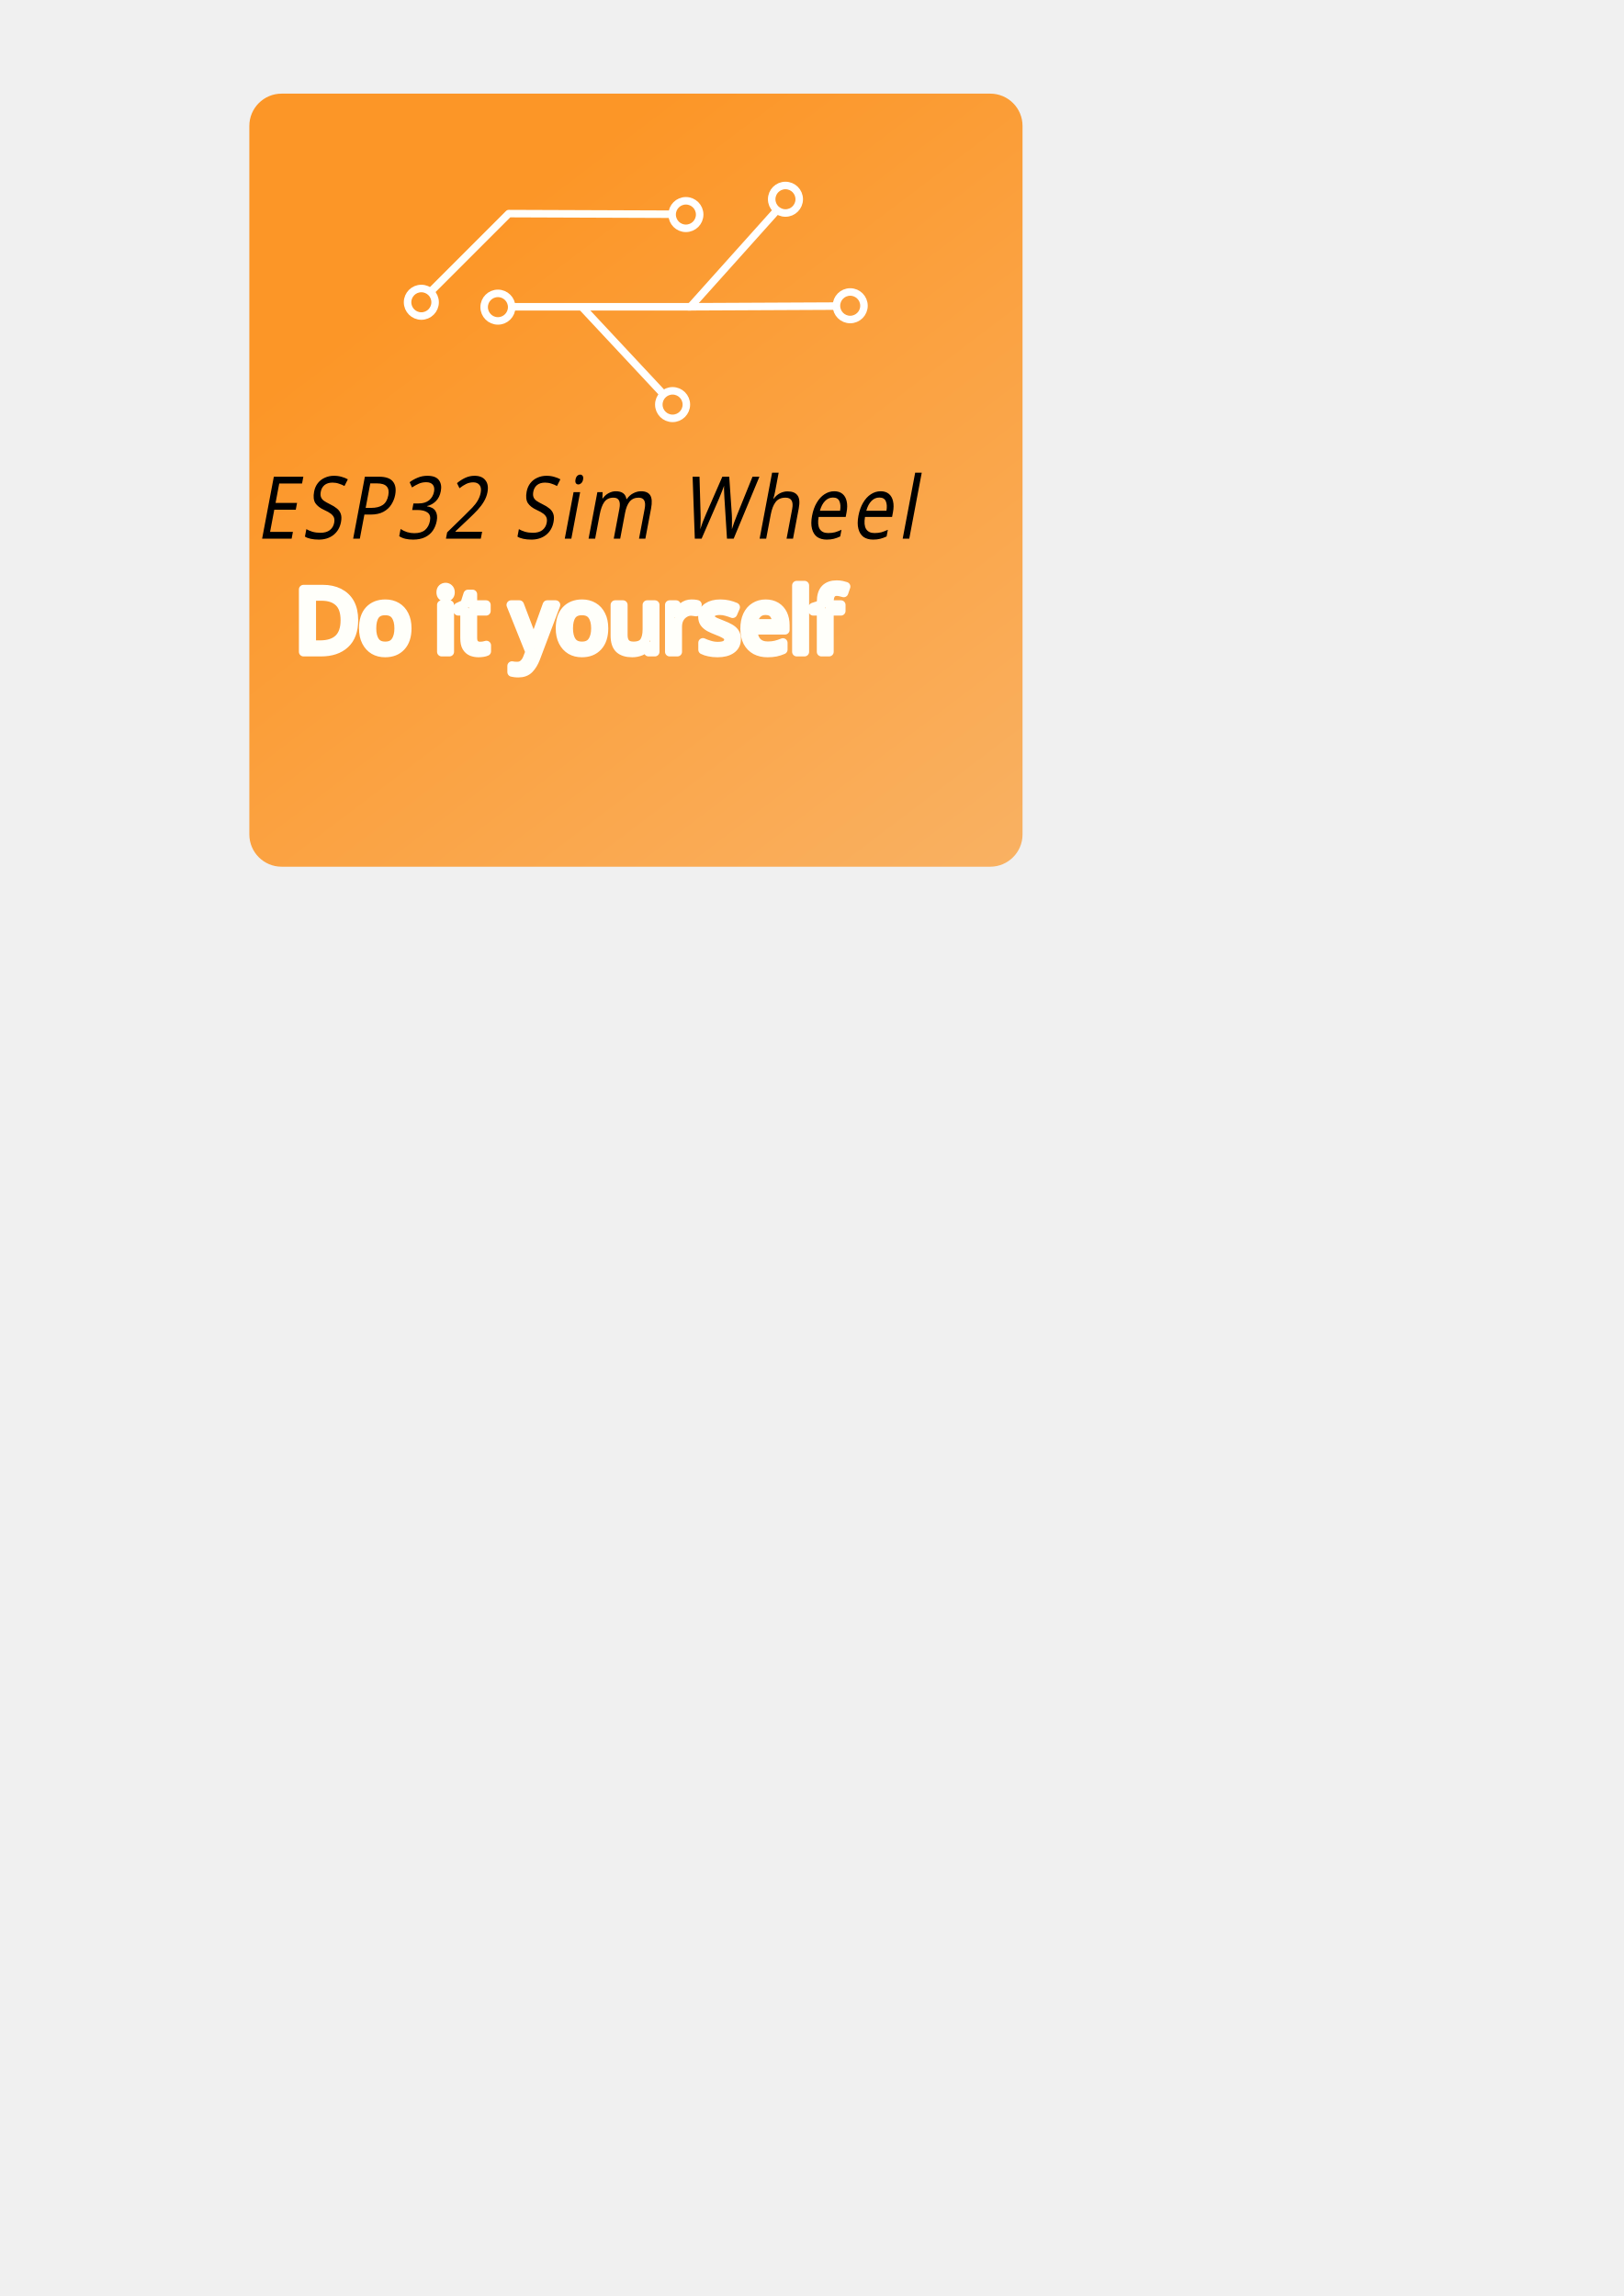
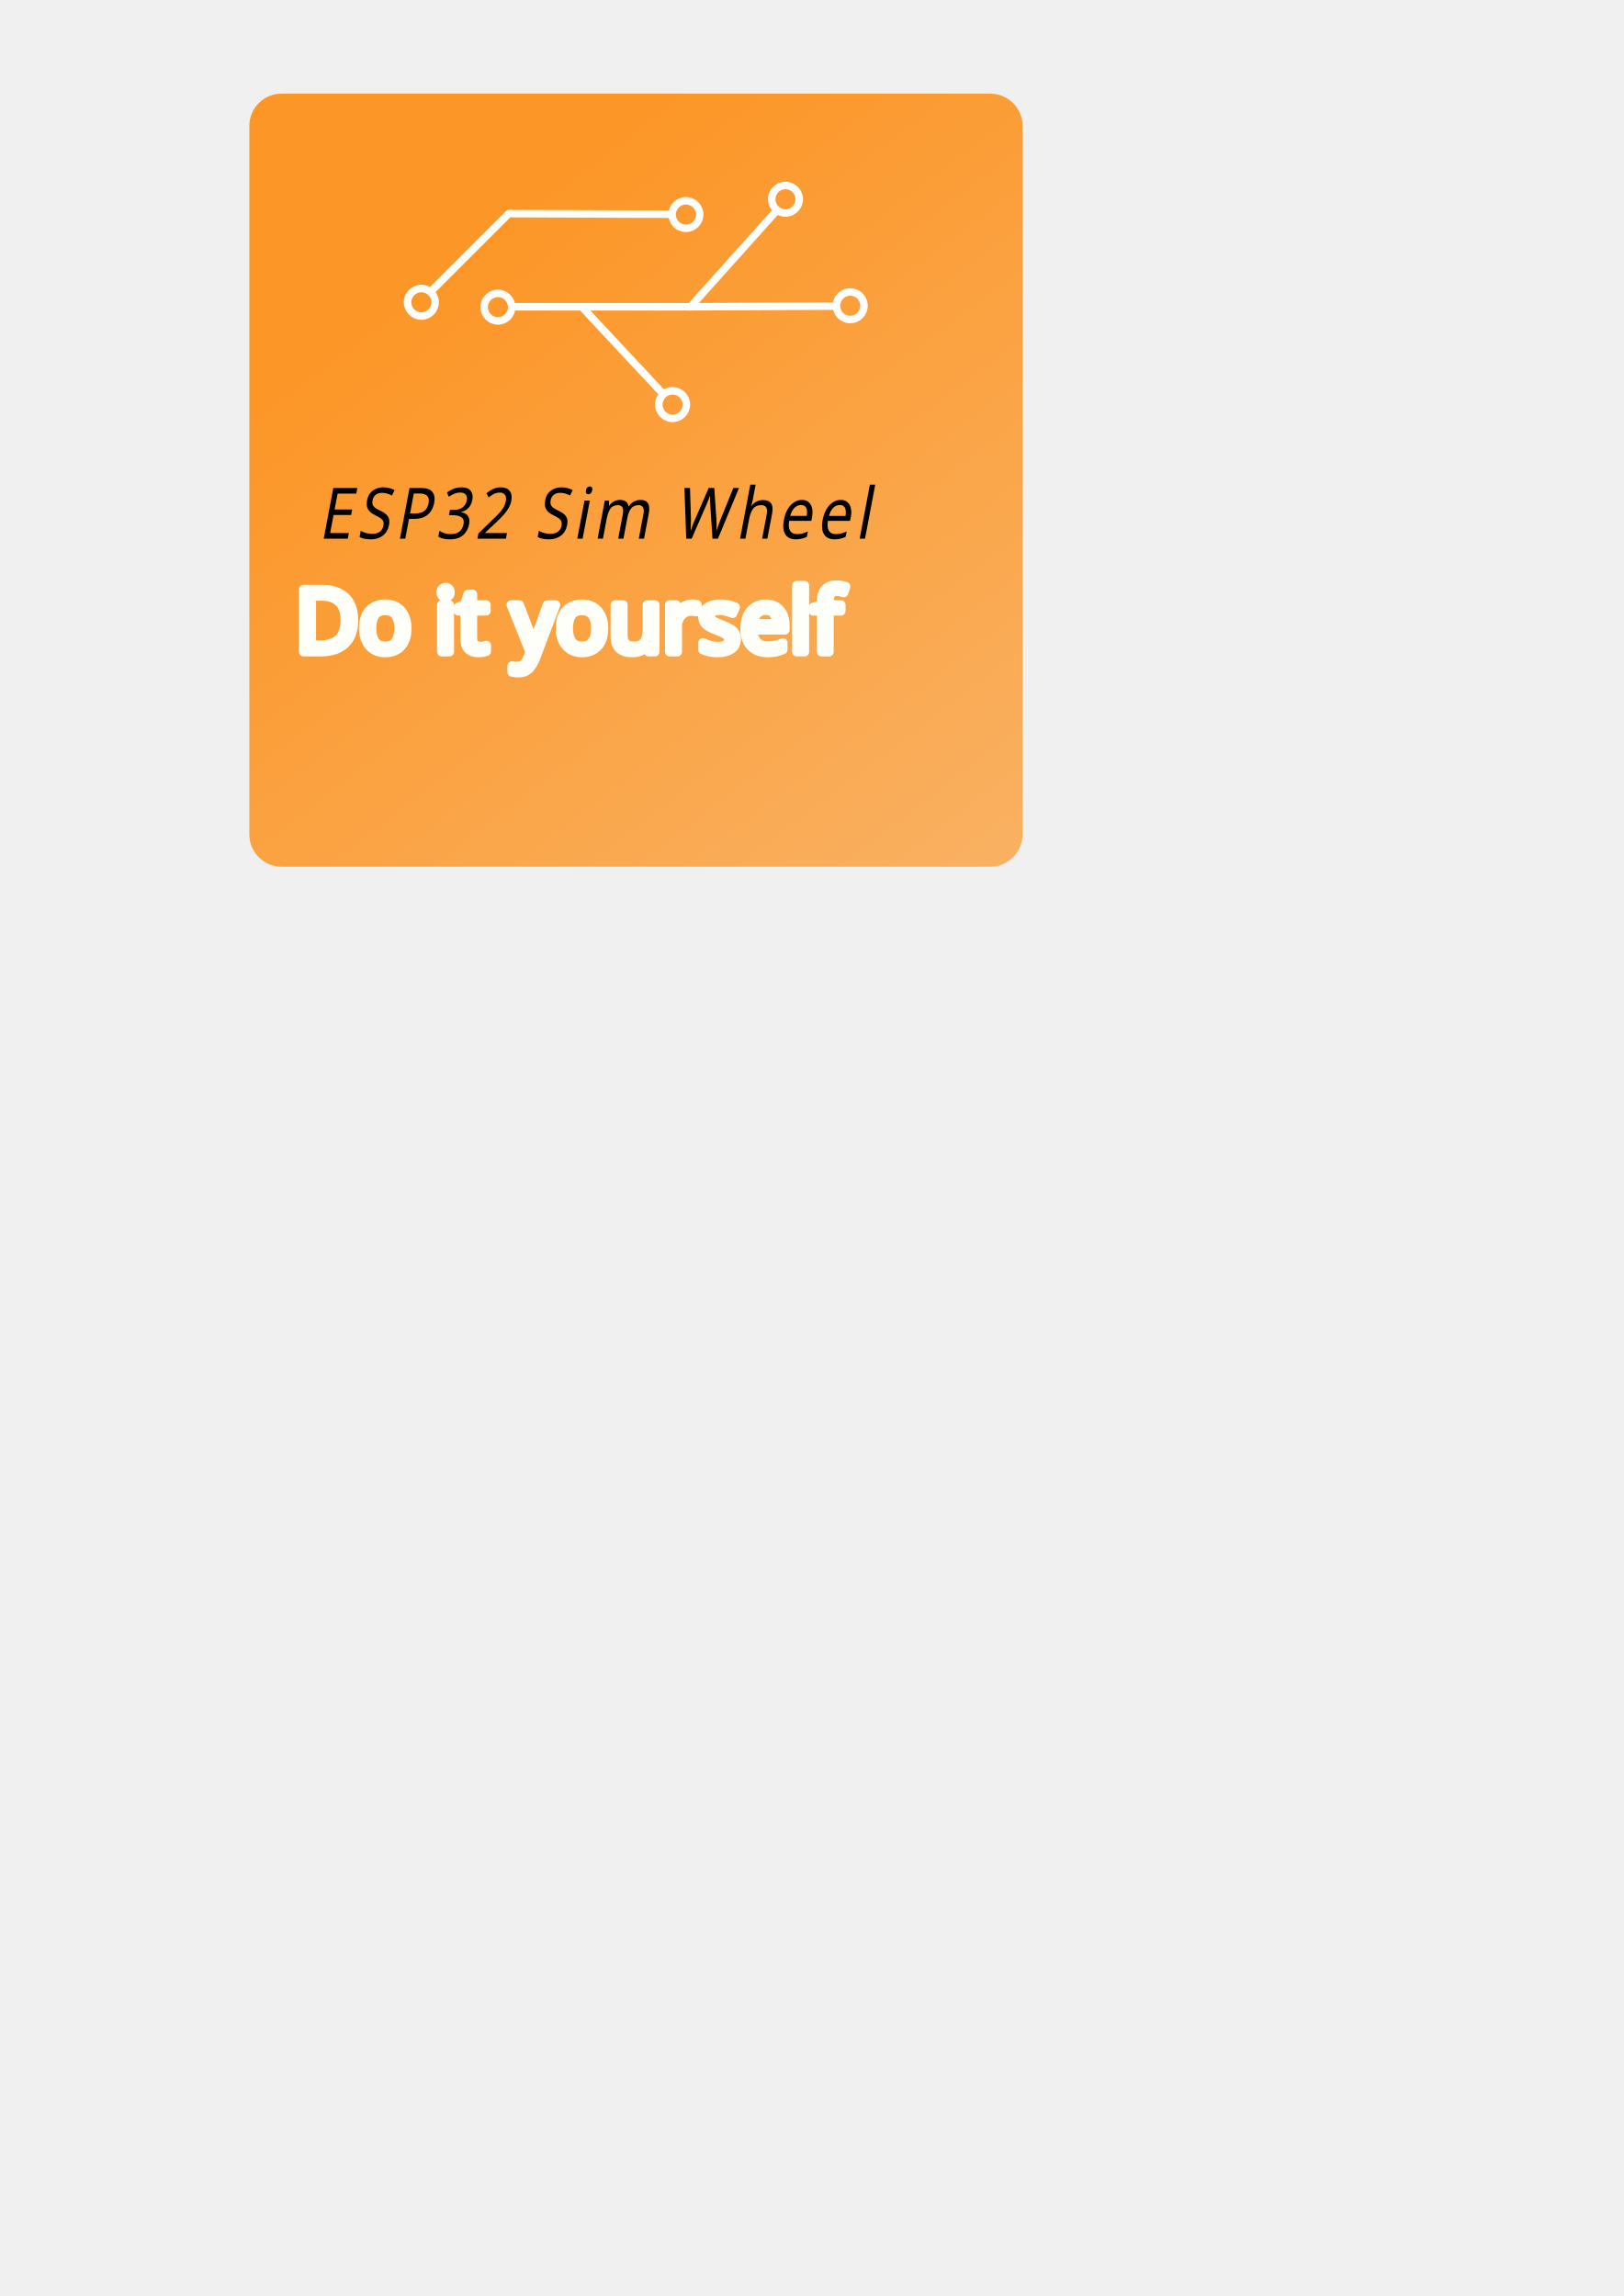
<svg xmlns="http://www.w3.org/2000/svg" xmlns:xlink="http://www.w3.org/1999/xlink" width="210mm" height="297mm" viewBox="0 0 210 297" version="1.1" id="svg5">
  <defs id="defs2">
    <rect x="206.003" y="301.857" width="206.423" height="45.405" id="rect23754" />
    <rect x="168.556" y="64.509" width="285.981" height="36.862" id="rect1782" />
    <linearGradient id="linearGradient818">
      <stop style="stop-color:#fc9627;stop-opacity:1;" offset="0.107" id="stop814" />
      <stop style="stop-color:#f8ba76;stop-opacity:1" offset="1" id="stop816" />
    </linearGradient>
    <linearGradient xlink:href="#linearGradient818" id="linearGradient820" x1="56.294" y1="12.736" x2="153.18" y2="140.57" gradientUnits="userSpaceOnUse" />
  </defs>
  <g id="layer1" style="display:inline">
    <rect style="display:inline;fill:url(#linearGradient820);fill-opacity:1;stroke-width:0.265" id="rect16994" width="100" height="100" x="32.248" y="12.113" ry="4.176" />
  </g>
  <g id="layer2">
    <g id="g27206" transform="matrix(0.8094932,0,0,0.8094932,15.08206,5.918932)">
      <path style="display:inline;fill:#ffffff;fill-opacity:0;stroke:#fffffa;stroke-width:1.2;stroke-linecap:round;stroke-linejoin:round;stroke-miterlimit:3.3;stroke-dasharray:none;stroke-opacity:1" d="m 50.542,38.926 c 4.035,-4.035 8.069,-8.069 12.104,-12.104 l 25.473,0.096" id="path24447" />
      <circle style="display:inline;fill:#ffffff;fill-opacity:0;stroke:#ffffff;stroke-width:1.2;stroke-linecap:round;stroke-linejoin:round;stroke-miterlimit:3.3;stroke-dasharray:none;stroke-opacity:1" id="path24501" cx="48.687" cy="40.99" r="2.2" />
      <circle style="display:inline;fill:#ffffff;fill-opacity:0;stroke:#ffffff;stroke-width:1.2;stroke-linecap:round;stroke-linejoin:round;stroke-miterlimit:3.3;stroke-dasharray:none;stroke-opacity:1" id="circle26928" cx="90.956" cy="26.974" r="2.2" />
      <path style="fill:#ffffff;fill-opacity:0;stroke:#ffffff;stroke-width:1.2;stroke-linecap:round;stroke-linejoin:round;stroke-miterlimit:3.3;stroke-dasharray:none;stroke-opacity:1" d="m 63.536,41.713 28.142,2e-6 13.459,-15.017" id="path26930" />
      <path style="fill:#ffffff;fill-opacity:0;stroke:#ffffff;stroke-width:1.2;stroke-linecap:round;stroke-linejoin:round;stroke-miterlimit:3.3;stroke-dasharray:none;stroke-opacity:1" d="M 91.345,41.713 114.704,41.602" id="path26985" />
      <circle style="display:inline;fill:#ffffff;fill-opacity:0;stroke:#ffffff;stroke-width:1.2;stroke-linecap:round;stroke-linejoin:round;stroke-miterlimit:3.3;stroke-dasharray:none;stroke-opacity:1" id="circle26987" cx="106.862" cy="24.527" r="2.2" />
      <circle style="display:inline;fill:#ffffff;fill-opacity:0;stroke:#ffffff;stroke-width:1.2;stroke-linecap:round;stroke-linejoin:round;stroke-miterlimit:3.3;stroke-dasharray:none;stroke-opacity:1" id="circle27087" cx="60.922" cy="41.769" r="2.2" />
      <circle style="display:inline;fill:#ffffff;fill-opacity:0;stroke:#ffffff;stroke-width:1.2;stroke-linecap:round;stroke-linejoin:round;stroke-miterlimit:3.3;stroke-dasharray:none;stroke-opacity:1" id="circle27089" cx="117.207" cy="41.546" r="2.2" />
      <circle style="display:inline;fill:#ffffff;fill-opacity:0;stroke:#ffffff;stroke-width:1.2;stroke-linecap:round;stroke-linejoin:round;stroke-miterlimit:3.3;stroke-dasharray:none;stroke-opacity:1" id="circle27185" cx="88.829" cy="57.341" r="2.2" />
      <path style="fill:#ffffff;fill-opacity:0;stroke:#ffffff;stroke-width:1.2;stroke-linecap:round;stroke-linejoin:round;stroke-miterlimit:3.3;stroke-dasharray:none;stroke-opacity:1" d="M 74.416,41.824 86.985,55.284" id="path27183" />
    </g>
  </g>
  <g id="layer3">
-     <text xml:space="preserve" style="font-style:normal;font-variant:normal;font-weight:normal;font-stretch:normal;font-size:10.353px;font-family:'Calisto MT';-inkscape-font-specification:'Calisto MT, Normal';font-variant-ligatures:normal;font-variant-caps:normal;font-variant-numeric:normal;font-variant-east-asian:normal;text-align:center;letter-spacing:0.667px;word-spacing:0.155px;text-anchor:middle;fill:#000000;fill-opacity:1;stroke:none;stroke-width:0.161;stroke-linecap:round;stroke-linejoin:round;stroke-dasharray:none;stroke-opacity:1" x="104.136" y="64.231" id="text1788" transform="matrix(0.9217645,0,-0.2051054,1.084876,0,0)">
-       <tspan id="tspan1840" x="104.47" y="64.231" style="font-style:normal;font-variant:normal;font-weight:normal;font-stretch:normal;font-size:10.353px;font-family:'Calisto MT';-inkscape-font-specification:'Calisto MT, Normal';font-variant-ligatures:normal;font-variant-caps:normal;font-variant-numeric:normal;font-variant-east-asian:normal;stroke-width:0.161">ESP32 Sim Wheel</tspan>
+     <text xml:space="preserve" style="font-style:normal;font-variant:normal;font-weight:normal;font-stretch:normal;font-size:8.467px;font-family:Audiowide;-inkscape-font-specification:'Audiowide, Normal';font-variant-ligatures:normal;font-variant-caps:normal;font-variant-numeric:normal;font-variant-east-asian:normal;text-align:center;letter-spacing:0.667px;word-spacing:0.155px;text-anchor:middle;fill:#000000;fill-opacity:1;stroke:none;stroke-width:0.161;stroke-linecap:round;stroke-linejoin:round;stroke-dasharray:none;stroke-opacity:1" x="104.136" y="64.231" id="text1788" transform="matrix(0.9217645,0,-0.2051054,1.084876,0,0)">
+       <tspan id="tspan1840" x="104.47" y="64.231" style="font-style:normal;font-variant:normal;font-weight:normal;font-stretch:normal;font-size:8.467px;font-family:Audiowide;-inkscape-font-specification:'Audiowide, Normal';font-variant-ligatures:normal;font-variant-caps:normal;font-variant-numeric:normal;font-variant-east-asian:normal;stroke-width:0.161">ESP32 Sim Wheel</tspan>
    </text>
    <text xml:space="preserve" style="font-style:normal;font-variant:normal;font-weight:normal;font-stretch:normal;font-size:11.289px;font-family:'Noto Sans';-inkscape-font-specification:'Noto Sans, Normal';font-variant-ligatures:normal;font-variant-caps:normal;font-variant-numeric:normal;font-variant-east-asian:normal;text-align:center;text-anchor:middle;fill:#ffffff;fill-opacity:0;stroke:#fffffa;stroke-width:1.2;stroke-linecap:round;stroke-linejoin:round;stroke-miterlimit:3.3;stroke-dasharray:none;stroke-opacity:1" x="80.867" y="84.316" id="text23760">
      <tspan id="tspan23758" style="stroke-width:1.2;fill:#ffffff;fill-opacity:0;-inkscape-font-specification:'Noto Sans, Normal';font-family:'Noto Sans';font-weight:normal;font-style:normal;font-stretch:normal;font-variant:normal;font-size:11.289px;font-variant-ligatures:normal;font-variant-caps:normal;font-variant-numeric:normal;font-variant-east-asian:normal;stroke-dasharray:none" x="80.867" y="84.316">Do it yourself</tspan>
    </text>
  </g>
</svg>
